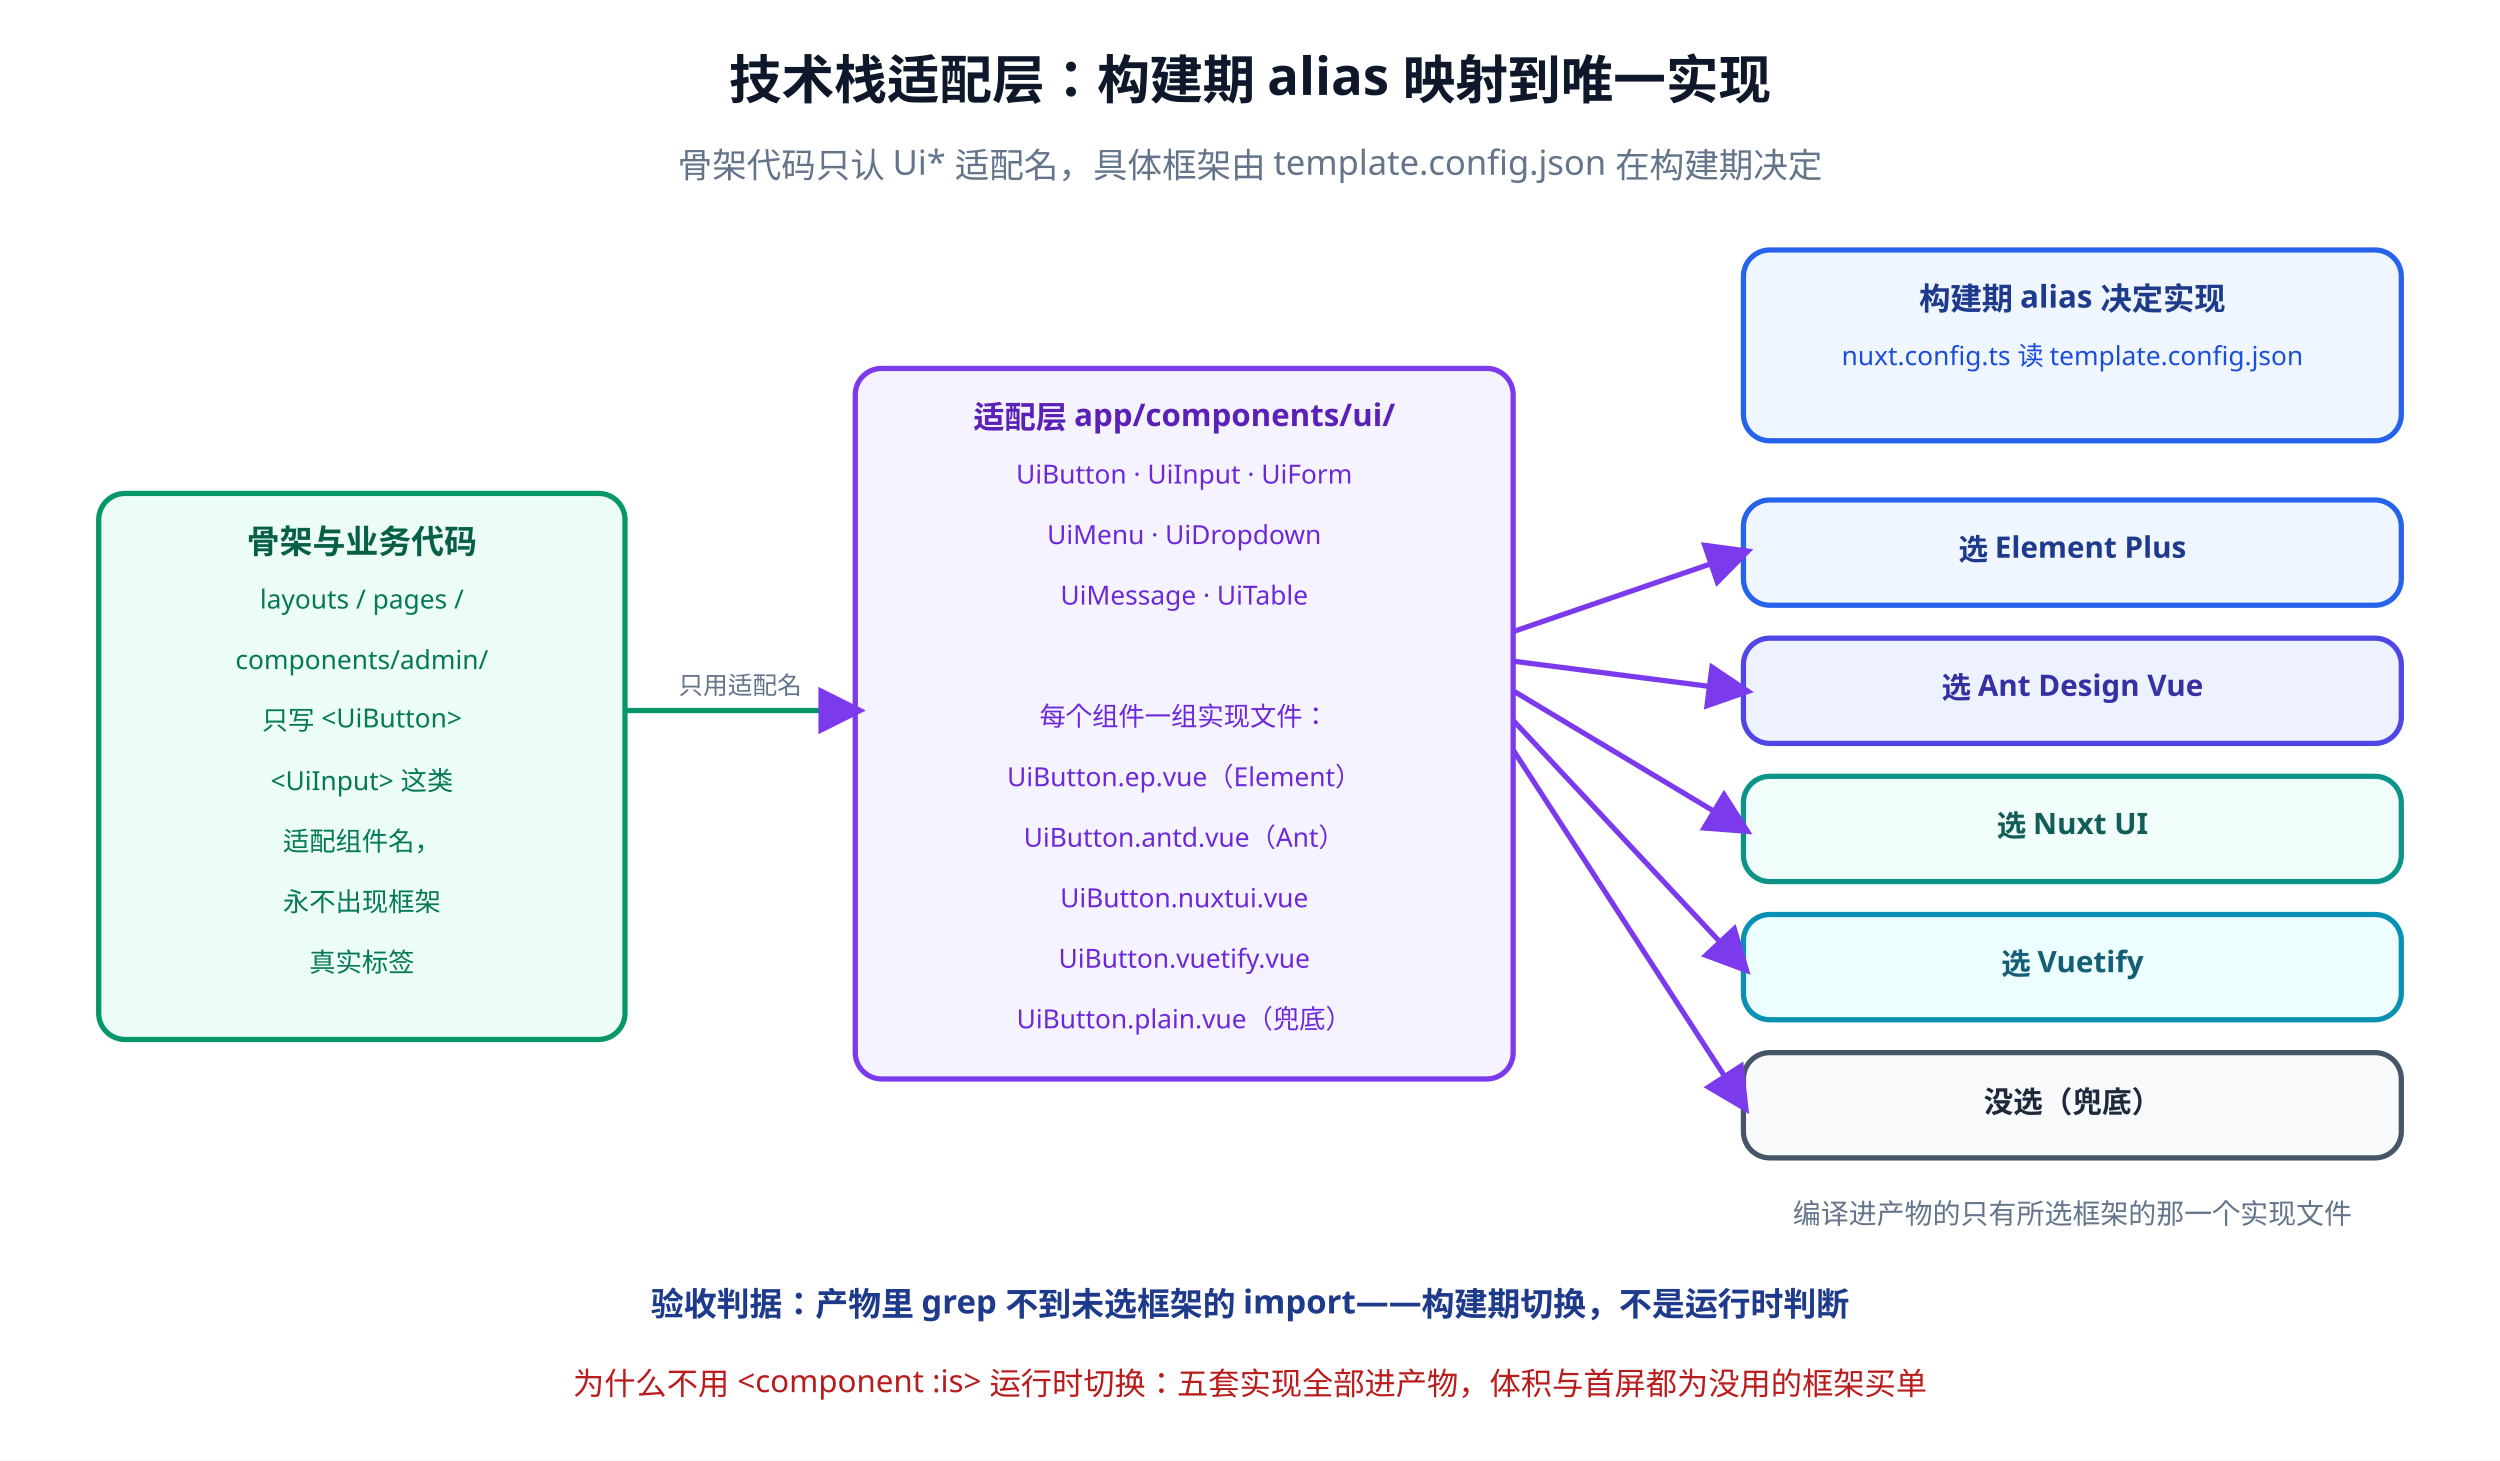
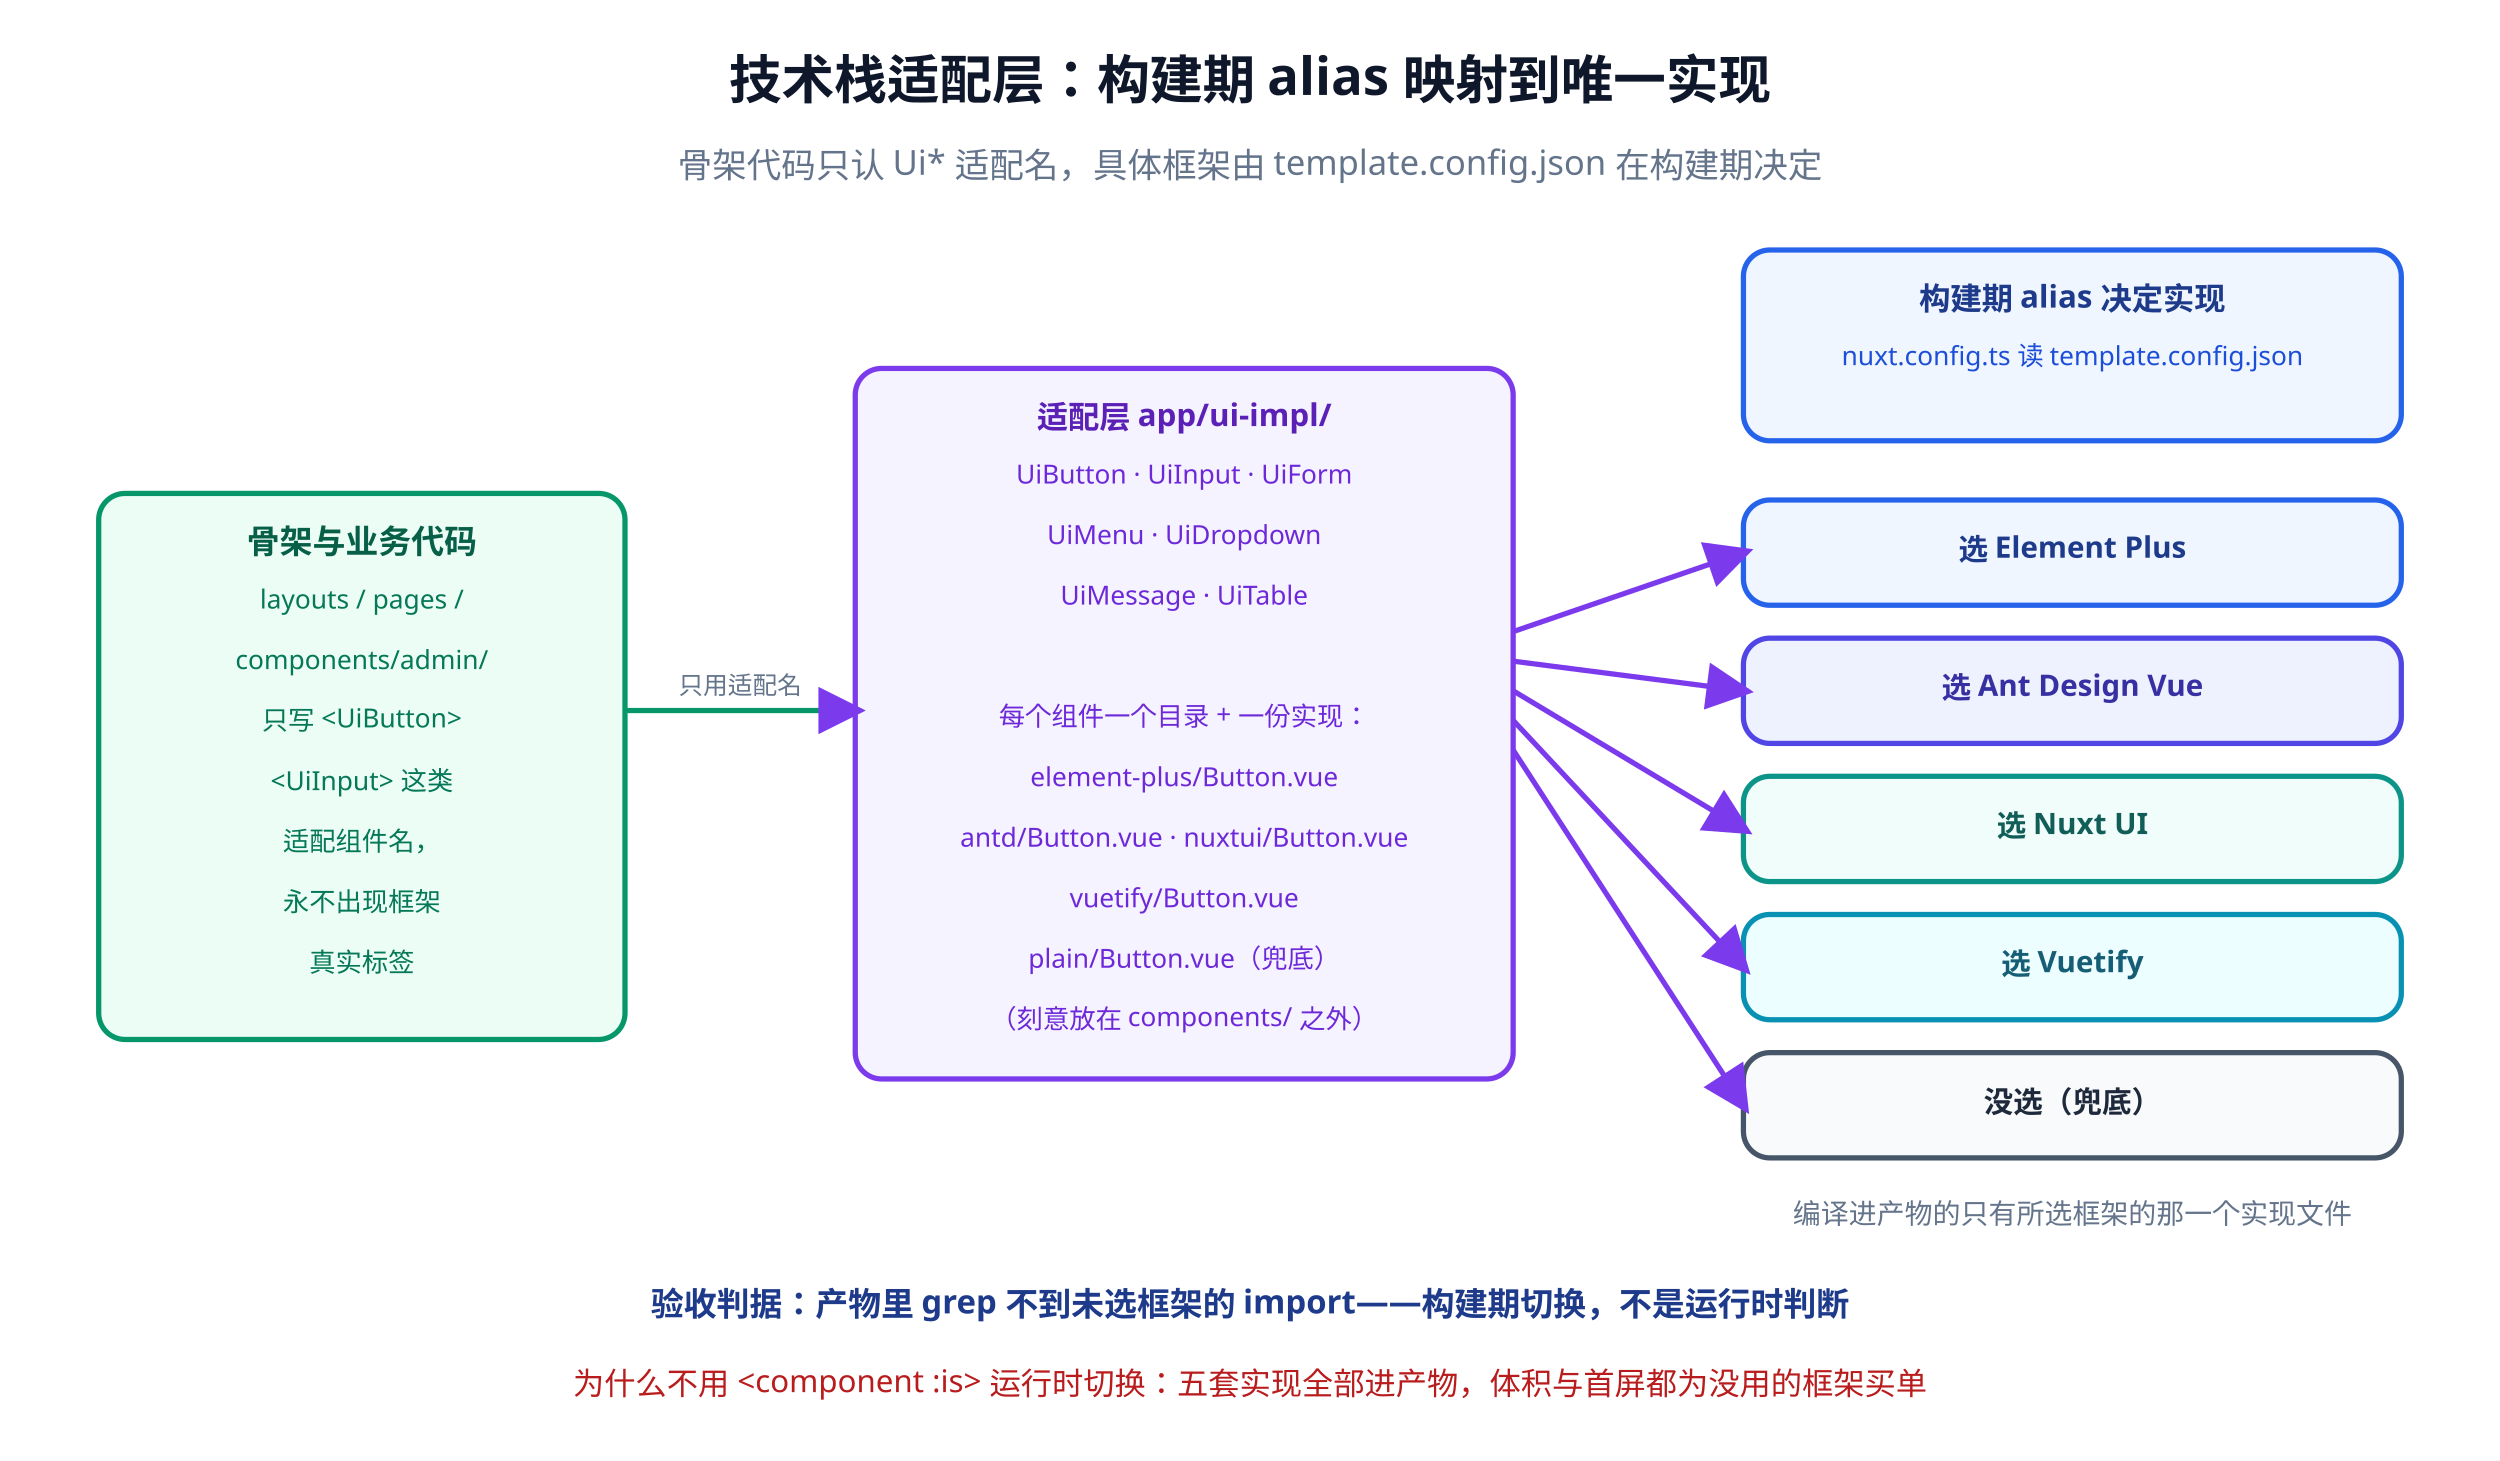
<svg xmlns="http://www.w3.org/2000/svg" viewBox="0 0 760 444" width="760" height="444" font-family="Microsoft YaHei, PingFang SC, sans-serif">
  <rect width="760" height="444" fill="#FFFFFF" />
  <text x="380" y="30" text-anchor="middle" font-size="16" fill="#0F172A" font-weight="bold">技术栈适配层：构建期 alias 映射到唯一实现</text>
  <text x="380" y="54" text-anchor="middle" font-size="10.5" fill="#64748B">骨架代码只认 Ui* 适配名，具体框架由 template.config.json 在构建期决定</text>
  <rect x="30" y="150" width="160" height="166" rx="8" fill="#ECFDF5" stroke="#059669" stroke-width="1.6" />
  <text x="110" y="168.2" text-anchor="middle" font-size="10" fill="#065F46" font-weight="bold">骨架与业务代码</text>
  <text x="110" y="185" text-anchor="middle" font-size="8" fill="#047857">layouts / pages /</text>
  <text x="110" y="203.4" text-anchor="middle" font-size="8" fill="#047857">components/admin/</text>
  <text x="110" y="221.8" text-anchor="middle" font-size="8" fill="#047857">只写 &lt;UiButton&gt;</text>
  <text x="110" y="240.2" text-anchor="middle" font-size="8" fill="#047857">&lt;UiInput&gt; 这类</text>
  <text x="110" y="258.6" text-anchor="middle" font-size="8" fill="#047857">适配组件名，</text>
  <text x="110" y="277" text-anchor="middle" font-size="8" fill="#047857">永不出现框架</text>
  <text x="110" y="295.4" text-anchor="middle" font-size="8" fill="#047857">真实标签</text>
  <rect x="260" y="112" width="200" height="216" rx="8" fill="#F5F3FF" stroke="#7C3AED" stroke-width="1.6" />
-   <text x="360" y="130.2" text-anchor="middle" font-size="9.5" fill="#5B21B6" font-weight="bold">适配层 app/components/ui/</text>
+   <text x="360" y="130.2" text-anchor="middle" font-size="9.5" fill="#5B21B6" font-weight="bold">适配层 app/ui-impl/</text>
  <text x="360" y="147" text-anchor="middle" font-size="8" fill="#6D28D9">UiButton · UiInput · UiForm</text>
  <text x="360" y="165.4" text-anchor="middle" font-size="8" fill="#6D28D9">UiMenu · UiDropdown</text>
  <text x="360" y="183.8" text-anchor="middle" font-size="8" fill="#6D28D9">UiMessage · UiTable</text>
  <text x="360" y="202.2" text-anchor="middle" font-size="8" fill="#6D28D9" />
-   <text x="360" y="220.6" text-anchor="middle" font-size="8" fill="#6D28D9">每个组件一组实现文件：</text>
-   <text x="360" y="239" text-anchor="middle" font-size="8" fill="#6D28D9">UiButton.ep.vue（Element）</text>
-   <text x="360" y="257.4" text-anchor="middle" font-size="8" fill="#6D28D9">UiButton.antd.vue（Ant）</text>
-   <text x="360" y="275.8" text-anchor="middle" font-size="8" fill="#6D28D9">UiButton.nuxtui.vue</text>
-   <text x="360" y="294.2" text-anchor="middle" font-size="8" fill="#6D28D9">UiButton.vuetify.vue</text>
-   <text x="360" y="312.6" text-anchor="middle" font-size="8" fill="#6D28D9">UiButton.plain.vue（兜底）</text>
+   <text x="360" y="220.6" text-anchor="middle" font-size="8" fill="#6D28D9">每个组件一个目录 + 一份实现：</text>
+   <text x="360" y="239" text-anchor="middle" font-size="8" fill="#6D28D9">element-plus/Button.vue</text>
+   <text x="360" y="257.4" text-anchor="middle" font-size="8" fill="#6D28D9">antd/Button.vue · nuxtui/Button.vue</text>
+   <text x="360" y="275.8" text-anchor="middle" font-size="8" fill="#6D28D9">vuetify/Button.vue</text>
+   <text x="360" y="294.2" text-anchor="middle" font-size="8" fill="#6D28D9">plain/Button.vue（兜底）</text>
+   <text x="360" y="312.6" text-anchor="middle" font-size="8" fill="#6D28D9">（刻意放在 components/ 之外）</text>
  <line x1="190" y1="216" x2="260" y2="216" stroke="#059669" stroke-width="1.6" marker-end="url(#arw)" />
  <text x="225" y="211" text-anchor="middle" font-size="7.5" fill="#64748B">只用适配名</text>
  <rect x="530" y="76" width="200" height="58" rx="8" fill="#EFF6FF" stroke="#2563EB" stroke-width="1.6" />
  <text x="630" y="94.2" text-anchor="middle" font-size="9.5" fill="#1E3A8A" font-weight="bold">构建期 alias 决定实现</text>
  <text x="630" y="111" text-anchor="middle" font-size="8" fill="#1D4ED8">nuxt.config.ts 读 template.config.json</text>
  <rect x="530" y="152" width="200" height="32" rx="8" fill="#EFF6FF" stroke="#2563EB" stroke-width="1.6" />
  <text x="630" y="170.2" text-anchor="middle" font-size="9" fill="#1E3A8A" font-weight="bold">选 Element Plus</text>
  <line x1="460" y1="192" x2="530" y2="168" stroke="#7C3AED" stroke-width="1.6" marker-end="url(#arw)" />
  <rect x="530" y="194" width="200" height="32" rx="8" fill="#EEF2FF" stroke="#4F46E5" stroke-width="1.6" />
  <text x="630" y="212.2" text-anchor="middle" font-size="9" fill="#3730A3" font-weight="bold">选 Ant Design Vue</text>
  <line x1="460" y1="201" x2="530" y2="210" stroke="#7C3AED" stroke-width="1.6" marker-end="url(#arw)" />
  <rect x="530" y="236" width="200" height="32" rx="8" fill="#F0FDFA" stroke="#0D9488" stroke-width="1.6" />
  <text x="630" y="254.2" text-anchor="middle" font-size="9" fill="#115E59" font-weight="bold">选 Nuxt UI</text>
  <line x1="460" y1="210" x2="530" y2="252" stroke="#7C3AED" stroke-width="1.6" marker-end="url(#arw)" />
  <rect x="530" y="278" width="200" height="32" rx="8" fill="#ECFEFF" stroke="#0891B2" stroke-width="1.6" />
  <text x="630" y="296.2" text-anchor="middle" font-size="9" fill="#155E75" font-weight="bold">选 Vuetify</text>
  <line x1="460" y1="219" x2="530" y2="294" stroke="#7C3AED" stroke-width="1.6" marker-end="url(#arw)" />
  <rect x="530" y="320" width="200" height="32" rx="8" fill="#F8FAFC" stroke="#475569" stroke-width="1.6" />
  <text x="630" y="338.2" text-anchor="middle" font-size="9" fill="#1E293B" font-weight="bold">没选（兜底）</text>
  <line x1="460" y1="228" x2="530" y2="336" stroke="#7C3AED" stroke-width="1.6" marker-end="url(#arw)" />
  <text x="630" y="372" text-anchor="middle" font-size="8.5" fill="#64748B">编译进产物的只有所选框架的那一个实现文件</text>
  <text x="380" y="400" text-anchor="middle" font-size="10" fill="#1E3A8A" font-weight="bold">验收判据：产物里 grep 不到未选框架的 import——构建期切换，不是运行时判断</text>
  <text x="380" y="424" text-anchor="middle" font-size="9.5" fill="#B91C1C">为什么不用 &lt;component :is&gt; 运行时切换：五套实现全部进产物，体积与首屏都为没用的框架买单</text>
  <defs>
    <marker id="arw" markerWidth="9" markerHeight="9" refX="7" refY="4.5" orient="auto">
      <path d="M0,0 L9,4.5 L0,9 Z" fill="#7C3AED" />
    </marker>
  </defs>
</svg>
